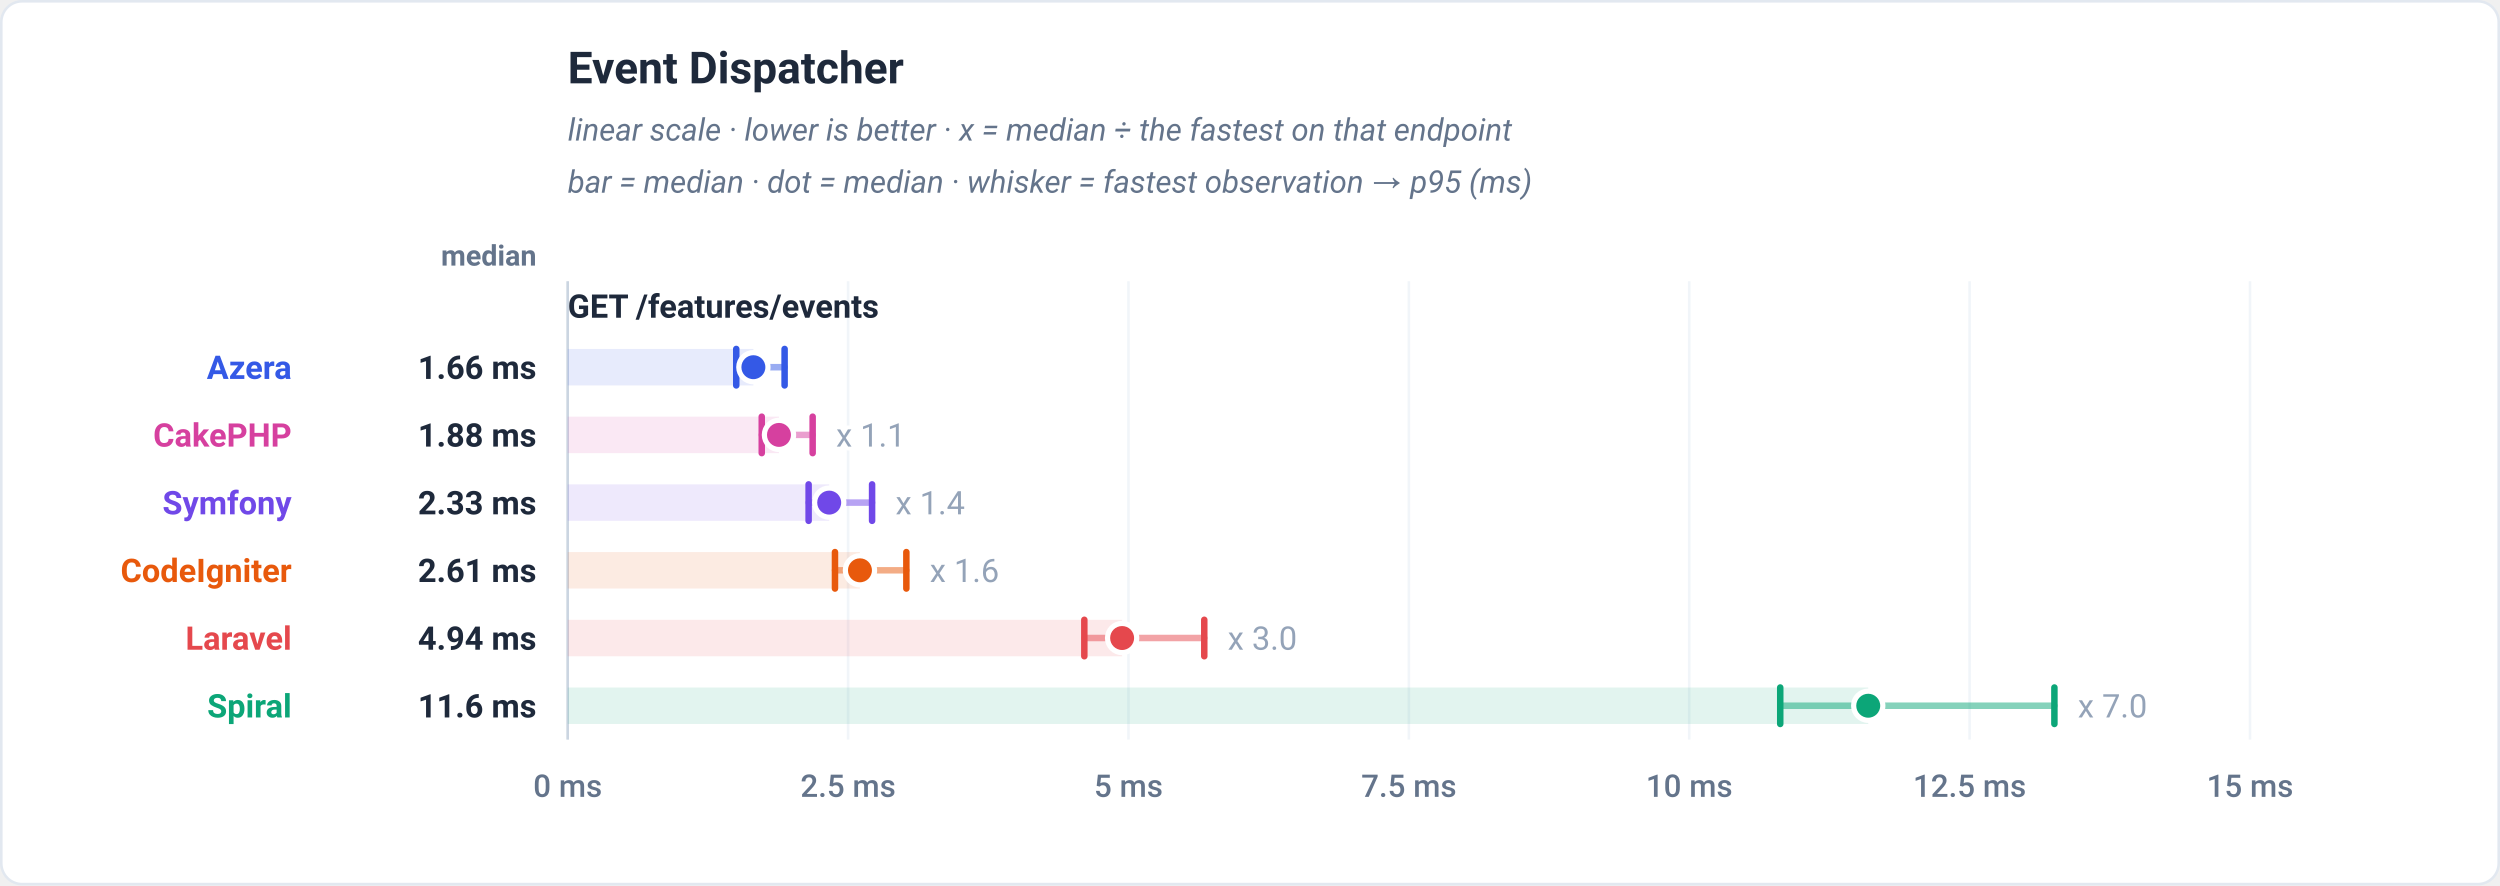
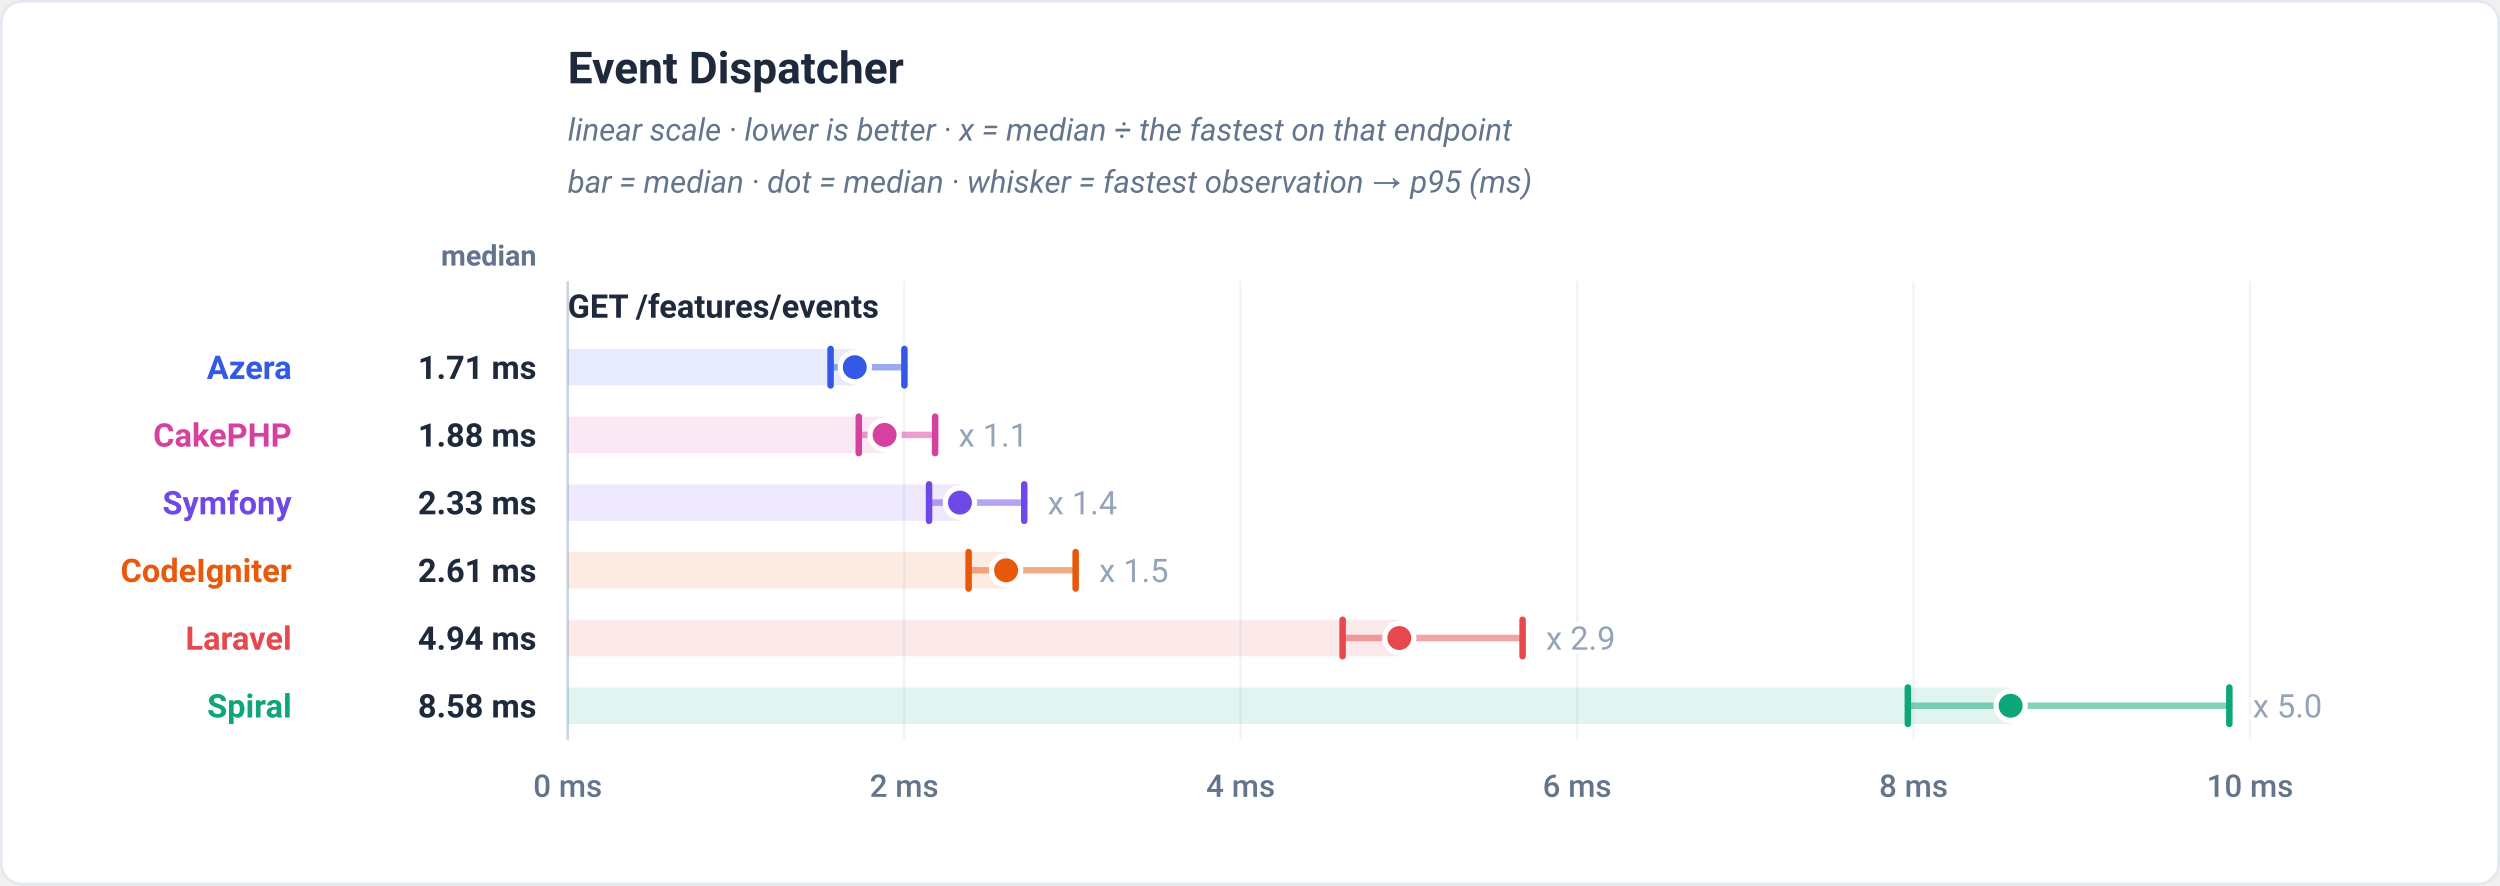
<svg xmlns="http://www.w3.org/2000/svg" viewBox="0 0 960 340" width="960" height="340" role="img" font-family="-apple-system,BlinkMacSystemFont,'Segoe UI',Roboto,Helvetica,Arial,sans-serif">
  <rect x="0.5" y="0.5" width="959" height="339" rx="8" fill="#ffffff" stroke="#e2e8f0" />
  <text x="218" y="32" font-family="-apple-system,BlinkMacSystemFont,'Segoe UI',Roboto,Helvetica,Arial,sans-serif" font-size="17" font-weight="700" fill="#1e293b" text-anchor="start">Event Dispatcher</text>
  <text x="218" y="54" font-family="-apple-system,BlinkMacSystemFont,'Segoe UI',Roboto,Helvetica,Arial,sans-serif" font-size="12" font-weight="400" fill="#64748b" text-anchor="start" font-style="italic">linear scale · lower is better · x = median ÷ the fastest on that endpoint</text>
  <text x="218" y="74" font-family="-apple-system,BlinkMacSystemFont,'Segoe UI',Roboto,Helvetica,Arial,sans-serif" font-size="12" font-weight="400" fill="#64748b" text-anchor="start" font-style="italic">bar = median · dot = median · whisker = fastest observation → p95 (ms)</text>
  <text x="206" y="102" font-family="-apple-system,BlinkMacSystemFont,'Segoe UI',Roboto,Helvetica,Arial,sans-serif" font-size="11" font-weight="600" fill="#64748b" text-anchor="end">median</text>
  <line x1="218" y1="108" x2="218" y2="284" stroke="#f1f5f9" stroke-width="1" />
  <text x="218" y="306" font-family="-apple-system,BlinkMacSystemFont,'Segoe UI',Roboto,Helvetica,Arial,sans-serif" font-size="12" font-weight="500" fill="#64748b" text-anchor="middle">0 ms</text>
-   <line x1="325.67" y1="108" x2="325.67" y2="284" stroke="#f1f5f9" stroke-width="1" />
-   <text x="325.67" y="306" font-family="-apple-system,BlinkMacSystemFont,'Segoe UI',Roboto,Helvetica,Arial,sans-serif" font-size="12" font-weight="500" fill="#64748b" text-anchor="middle">2.5 ms</text>
-   <line x1="433.33" y1="108" x2="433.33" y2="284" stroke="#f1f5f9" stroke-width="1" />
-   <text x="433.33" y="306" font-family="-apple-system,BlinkMacSystemFont,'Segoe UI',Roboto,Helvetica,Arial,sans-serif" font-size="12" font-weight="500" fill="#64748b" text-anchor="middle">5 ms</text>
-   <line x1="541" y1="108" x2="541" y2="284" stroke="#f1f5f9" stroke-width="1" />
-   <text x="541" y="306" font-family="-apple-system,BlinkMacSystemFont,'Segoe UI',Roboto,Helvetica,Arial,sans-serif" font-size="12" font-weight="500" fill="#64748b" text-anchor="middle">7.5 ms</text>
-   <line x1="648.67" y1="108" x2="648.67" y2="284" stroke="#f1f5f9" stroke-width="1" />
-   <text x="648.67" y="306" font-family="-apple-system,BlinkMacSystemFont,'Segoe UI',Roboto,Helvetica,Arial,sans-serif" font-size="12" font-weight="500" fill="#64748b" text-anchor="middle">10 ms</text>
-   <line x1="756.33" y1="108" x2="756.33" y2="284" stroke="#f1f5f9" stroke-width="1" />
-   <text x="756.33" y="306" font-family="-apple-system,BlinkMacSystemFont,'Segoe UI',Roboto,Helvetica,Arial,sans-serif" font-size="12" font-weight="500" fill="#64748b" text-anchor="middle">12.5 ms</text>
+   <line x1="347.2" y1="108" x2="347.2" y2="284" stroke="#f1f5f9" stroke-width="1" />
+   <text x="347.2" y="306" font-family="-apple-system,BlinkMacSystemFont,'Segoe UI',Roboto,Helvetica,Arial,sans-serif" font-size="12" font-weight="500" fill="#64748b" text-anchor="middle">2 ms</text>
+   <line x1="476.4" y1="108" x2="476.4" y2="284" stroke="#f1f5f9" stroke-width="1" />
+   <text x="476.4" y="306" font-family="-apple-system,BlinkMacSystemFont,'Segoe UI',Roboto,Helvetica,Arial,sans-serif" font-size="12" font-weight="500" fill="#64748b" text-anchor="middle">4 ms</text>
+   <line x1="605.6" y1="108" x2="605.6" y2="284" stroke="#f1f5f9" stroke-width="1" />
+   <text x="605.6" y="306" font-family="-apple-system,BlinkMacSystemFont,'Segoe UI',Roboto,Helvetica,Arial,sans-serif" font-size="12" font-weight="500" fill="#64748b" text-anchor="middle">6 ms</text>
+   <line x1="734.8" y1="108" x2="734.8" y2="284" stroke="#f1f5f9" stroke-width="1" />
+   <text x="734.8" y="306" font-family="-apple-system,BlinkMacSystemFont,'Segoe UI',Roboto,Helvetica,Arial,sans-serif" font-size="12" font-weight="500" fill="#64748b" text-anchor="middle">8 ms</text>
  <line x1="864" y1="108" x2="864" y2="284" stroke="#f1f5f9" stroke-width="1" />
-   <text x="864" y="306" font-family="-apple-system,BlinkMacSystemFont,'Segoe UI',Roboto,Helvetica,Arial,sans-serif" font-size="12" font-weight="500" fill="#64748b" text-anchor="middle">15 ms</text>
+   <text x="864" y="306" font-family="-apple-system,BlinkMacSystemFont,'Segoe UI',Roboto,Helvetica,Arial,sans-serif" font-size="12" font-weight="500" fill="#64748b" text-anchor="middle">10 ms</text>
  <line x1="218" y1="108" x2="218" y2="284" stroke="#cbd5e1" stroke-width="1" />
  <text x="218" y="122" font-family="-apple-system,BlinkMacSystemFont,'Segoe UI',Roboto,Helvetica,Arial,sans-serif" font-size="12.5" font-weight="700" fill="#1e293b" text-anchor="start">GET /features/events</text>
-   <rect x="218" y="134" width="71.3" height="14" fill="#3459e6" fill-opacity="0.12" />
-   <line x1="282.72" y1="141" x2="301.29" y2="141" stroke="#3459e6" stroke-width="2.5" stroke-linecap="round" opacity="0.5" />
-   <line x1="282.72" y1="134" x2="282.72" y2="148" stroke="#3459e6" stroke-width="2.5" stroke-linecap="round" />
-   <line x1="301.29" y1="134" x2="301.29" y2="148" stroke="#3459e6" stroke-width="2.5" stroke-linecap="round" />
-   <circle cx="289.3" cy="141" r="5.6" fill="#3459e6" stroke="#ffffff" stroke-width="2" />
+   <rect x="218" y="134" width="110.23" height="14" fill="#3459e6" fill-opacity="0.12" />
+   <line x1="318.94" y1="141" x2="347.29" y2="141" stroke="#3459e6" stroke-width="2.5" stroke-linecap="round" opacity="0.5" />
+   <line x1="318.94" y1="134" x2="318.94" y2="148" stroke="#3459e6" stroke-width="2.5" stroke-linecap="round" />
+   <line x1="347.29" y1="134" x2="347.29" y2="148" stroke="#3459e6" stroke-width="2.5" stroke-linecap="round" />
+   <circle cx="328.23" cy="141" r="5.6" fill="#3459e6" stroke="#ffffff" stroke-width="2" />
  <text x="112" y="145.5" font-family="-apple-system,BlinkMacSystemFont,'Segoe UI',Roboto,Helvetica,Arial,sans-serif" font-size="12.5" font-weight="700" fill="#3459e6" text-anchor="end">Azera</text>
-   <text x="206" y="145.5" font-family="-apple-system,BlinkMacSystemFont,'Segoe UI',Roboto,Helvetica,Arial,sans-serif" font-size="12.5" font-weight="700" fill="#1e293b" text-anchor="end">1.66 ms</text>
-   <rect x="218" y="160" width="81.12" height="14" fill="#d6409f" fill-opacity="0.12" />
-   <line x1="292.51" y1="167" x2="312.06" y2="167" stroke="#d6409f" stroke-width="2.5" stroke-linecap="round" opacity="0.5" />
-   <line x1="292.51" y1="160" x2="292.51" y2="174" stroke="#d6409f" stroke-width="2.5" stroke-linecap="round" />
-   <line x1="312.06" y1="160" x2="312.06" y2="174" stroke="#d6409f" stroke-width="2.5" stroke-linecap="round" />
-   <circle cx="299.12" cy="167" r="5.6" fill="#d6409f" stroke="#ffffff" stroke-width="2" />
-   <text x="321.06" y="171.5" font-family="-apple-system,BlinkMacSystemFont,'Segoe UI',Roboto,Helvetica,Arial,sans-serif" font-size="12.5" font-weight="400" fill="#94a3b8" text-anchor="start" stroke="#ffffff" stroke-width="3" paint-order="stroke" stroke-linejoin="round">x 1.1</text>
+   <text x="206" y="145.5" font-family="-apple-system,BlinkMacSystemFont,'Segoe UI',Roboto,Helvetica,Arial,sans-serif" font-size="12.5" font-weight="700" fill="#1e293b" text-anchor="end">1.71 ms</text>
+   <rect x="218" y="160" width="121.68" height="14" fill="#d6409f" fill-opacity="0.12" />
+   <line x1="329.77" y1="167" x2="359.09" y2="167" stroke="#d6409f" stroke-width="2.5" stroke-linecap="round" opacity="0.5" />
+   <line x1="329.77" y1="160" x2="329.77" y2="174" stroke="#d6409f" stroke-width="2.5" stroke-linecap="round" />
+   <line x1="359.09" y1="160" x2="359.09" y2="174" stroke="#d6409f" stroke-width="2.5" stroke-linecap="round" />
+   <circle cx="339.68" cy="167" r="5.6" fill="#d6409f" stroke="#ffffff" stroke-width="2" />
+   <text x="368.09" y="171.5" font-family="-apple-system,BlinkMacSystemFont,'Segoe UI',Roboto,Helvetica,Arial,sans-serif" font-size="12.5" font-weight="400" fill="#94a3b8" text-anchor="start" stroke="#ffffff" stroke-width="3" paint-order="stroke" stroke-linejoin="round">x 1.1</text>
  <text x="112" y="171.5" font-family="-apple-system,BlinkMacSystemFont,'Segoe UI',Roboto,Helvetica,Arial,sans-serif" font-size="12.5" font-weight="700" fill="#d6409f" text-anchor="end">CakePHP</text>
  <text x="206" y="171.5" font-family="-apple-system,BlinkMacSystemFont,'Segoe UI',Roboto,Helvetica,Arial,sans-serif" font-size="12.5" font-weight="700" fill="#1e293b" text-anchor="end">1.88 ms</text>
-   <rect x="218" y="186" width="100.41" height="14" fill="#7048e8" fill-opacity="0.12" />
-   <line x1="310.51" y1="193" x2="334.88" y2="193" stroke="#7048e8" stroke-width="2.5" stroke-linecap="round" opacity="0.5" />
-   <line x1="310.51" y1="186" x2="310.51" y2="200" stroke="#7048e8" stroke-width="2.5" stroke-linecap="round" />
-   <line x1="334.88" y1="186" x2="334.88" y2="200" stroke="#7048e8" stroke-width="2.5" stroke-linecap="round" />
-   <circle cx="318.41" cy="193" r="5.6" fill="#7048e8" stroke="#ffffff" stroke-width="2" />
-   <text x="343.88" y="197.5" font-family="-apple-system,BlinkMacSystemFont,'Segoe UI',Roboto,Helvetica,Arial,sans-serif" font-size="12.5" font-weight="400" fill="#94a3b8" text-anchor="start" stroke="#ffffff" stroke-width="3" paint-order="stroke" stroke-linejoin="round">x 1.4</text>
+   <rect x="218" y="186" width="150.62" height="14" fill="#7048e8" fill-opacity="0.12" />
+   <line x1="356.76" y1="193" x2="393.31" y2="193" stroke="#7048e8" stroke-width="2.5" stroke-linecap="round" opacity="0.5" />
+   <line x1="356.76" y1="186" x2="356.76" y2="200" stroke="#7048e8" stroke-width="2.5" stroke-linecap="round" />
+   <line x1="393.31" y1="186" x2="393.31" y2="200" stroke="#7048e8" stroke-width="2.5" stroke-linecap="round" />
+   <circle cx="368.62" cy="193" r="5.6" fill="#7048e8" stroke="#ffffff" stroke-width="2" />
+   <text x="402.31" y="197.5" font-family="-apple-system,BlinkMacSystemFont,'Segoe UI',Roboto,Helvetica,Arial,sans-serif" font-size="12.5" font-weight="400" fill="#94a3b8" text-anchor="start" stroke="#ffffff" stroke-width="3" paint-order="stroke" stroke-linejoin="round">x 1.4</text>
  <text x="112" y="197.5" font-family="-apple-system,BlinkMacSystemFont,'Segoe UI',Roboto,Helvetica,Arial,sans-serif" font-size="12.5" font-weight="700" fill="#7048e8" text-anchor="end">Symfony</text>
  <text x="206" y="197.5" font-family="-apple-system,BlinkMacSystemFont,'Segoe UI',Roboto,Helvetica,Arial,sans-serif" font-size="12.5" font-weight="700" fill="#1e293b" text-anchor="end">2.33 ms</text>
-   <rect x="218" y="212" width="112.22" height="14" fill="#e8590c" fill-opacity="0.12" />
-   <line x1="320.63" y1="219" x2="348.04" y2="219" stroke="#e8590c" stroke-width="2.5" stroke-linecap="round" opacity="0.5" />
-   <line x1="320.63" y1="212" x2="320.63" y2="226" stroke="#e8590c" stroke-width="2.5" stroke-linecap="round" />
-   <line x1="348.04" y1="212" x2="348.04" y2="226" stroke="#e8590c" stroke-width="2.5" stroke-linecap="round" />
-   <circle cx="330.22" cy="219" r="5.6" fill="#e8590c" stroke="#ffffff" stroke-width="2" />
-   <text x="357.04" y="223.5" font-family="-apple-system,BlinkMacSystemFont,'Segoe UI',Roboto,Helvetica,Arial,sans-serif" font-size="12.5" font-weight="400" fill="#94a3b8" text-anchor="start" stroke="#ffffff" stroke-width="3" paint-order="stroke" stroke-linejoin="round">x 1.6</text>
+   <rect x="218" y="212" width="168.34" height="14" fill="#e8590c" fill-opacity="0.12" />
+   <line x1="371.95" y1="219" x2="413.05" y2="219" stroke="#e8590c" stroke-width="2.5" stroke-linecap="round" opacity="0.5" />
+   <line x1="371.95" y1="212" x2="371.95" y2="226" stroke="#e8590c" stroke-width="2.5" stroke-linecap="round" />
+   <line x1="413.05" y1="212" x2="413.05" y2="226" stroke="#e8590c" stroke-width="2.5" stroke-linecap="round" />
+   <circle cx="386.34" cy="219" r="5.6" fill="#e8590c" stroke="#ffffff" stroke-width="2" />
+   <text x="422.05" y="223.5" font-family="-apple-system,BlinkMacSystemFont,'Segoe UI',Roboto,Helvetica,Arial,sans-serif" font-size="12.5" font-weight="400" fill="#94a3b8" text-anchor="start" stroke="#ffffff" stroke-width="3" paint-order="stroke" stroke-linejoin="round">x 1.5</text>
  <text x="112" y="223.5" font-family="-apple-system,BlinkMacSystemFont,'Segoe UI',Roboto,Helvetica,Arial,sans-serif" font-size="12.5" font-weight="700" fill="#e8590c" text-anchor="end">CodeIgniter</text>
  <text x="206" y="223.5" font-family="-apple-system,BlinkMacSystemFont,'Segoe UI',Roboto,Helvetica,Arial,sans-serif" font-size="12.5" font-weight="700" fill="#1e293b" text-anchor="end">2.61 ms</text>
-   <rect x="218" y="238" width="212.89" height="14" fill="#e5484d" fill-opacity="0.12" />
-   <line x1="416.38" y1="245" x2="462.44" y2="245" stroke="#e5484d" stroke-width="2.5" stroke-linecap="round" opacity="0.5" />
-   <line x1="416.38" y1="238" x2="416.38" y2="252" stroke="#e5484d" stroke-width="2.5" stroke-linecap="round" />
-   <line x1="462.44" y1="238" x2="462.44" y2="252" stroke="#e5484d" stroke-width="2.5" stroke-linecap="round" />
-   <circle cx="430.89" cy="245" r="5.6" fill="#e5484d" stroke="#ffffff" stroke-width="2" />
-   <text x="471.44" y="249.5" font-family="-apple-system,BlinkMacSystemFont,'Segoe UI',Roboto,Helvetica,Arial,sans-serif" font-size="12.5" font-weight="400" fill="#94a3b8" text-anchor="start" stroke="#ffffff" stroke-width="3" paint-order="stroke" stroke-linejoin="round">x 3.0</text>
+   <rect x="218" y="238" width="319.33" height="14" fill="#e5484d" fill-opacity="0.12" />
+   <line x1="515.56" y1="245" x2="584.67" y2="245" stroke="#e5484d" stroke-width="2.5" stroke-linecap="round" opacity="0.5" />
+   <line x1="515.56" y1="238" x2="515.56" y2="252" stroke="#e5484d" stroke-width="2.5" stroke-linecap="round" />
+   <line x1="584.67" y1="238" x2="584.67" y2="252" stroke="#e5484d" stroke-width="2.5" stroke-linecap="round" />
+   <circle cx="537.33" cy="245" r="5.6" fill="#e5484d" stroke="#ffffff" stroke-width="2" />
+   <text x="593.67" y="249.5" font-family="-apple-system,BlinkMacSystemFont,'Segoe UI',Roboto,Helvetica,Arial,sans-serif" font-size="12.5" font-weight="400" fill="#94a3b8" text-anchor="start" stroke="#ffffff" stroke-width="3" paint-order="stroke" stroke-linejoin="round">x 2.9</text>
  <text x="112" y="249.5" font-family="-apple-system,BlinkMacSystemFont,'Segoe UI',Roboto,Helvetica,Arial,sans-serif" font-size="12.5" font-weight="700" fill="#e5484d" text-anchor="end">Laravel</text>
  <text x="206" y="249.5" font-family="-apple-system,BlinkMacSystemFont,'Segoe UI',Roboto,Helvetica,Arial,sans-serif" font-size="12.5" font-weight="700" fill="#1e293b" text-anchor="end">4.94 ms</text>
-   <rect x="218" y="264" width="499.4" height="14" fill="#0ca678" fill-opacity="0.12" />
-   <line x1="683.61" y1="271" x2="788.89" y2="271" stroke="#0ca678" stroke-width="2.5" stroke-linecap="round" opacity="0.5" />
-   <line x1="683.61" y1="264" x2="683.61" y2="278" stroke="#0ca678" stroke-width="2.5" stroke-linecap="round" />
-   <line x1="788.89" y1="264" x2="788.89" y2="278" stroke="#0ca678" stroke-width="2.5" stroke-linecap="round" />
-   <circle cx="717.4" cy="271" r="5.6" fill="#0ca678" stroke="#ffffff" stroke-width="2" />
-   <text x="797.89" y="275.5" font-family="-apple-system,BlinkMacSystemFont,'Segoe UI',Roboto,Helvetica,Arial,sans-serif" font-size="12.5" font-weight="400" fill="#94a3b8" text-anchor="start" stroke="#ffffff" stroke-width="3" paint-order="stroke" stroke-linejoin="round">x 7.0</text>
+   <rect x="218" y="264" width="554.07" height="14" fill="#0ca678" fill-opacity="0.12" />
+   <line x1="732.62" y1="271" x2="856.07" y2="271" stroke="#0ca678" stroke-width="2.5" stroke-linecap="round" opacity="0.5" />
+   <line x1="732.62" y1="264" x2="732.62" y2="278" stroke="#0ca678" stroke-width="2.5" stroke-linecap="round" />
+   <line x1="856.07" y1="264" x2="856.07" y2="278" stroke="#0ca678" stroke-width="2.5" stroke-linecap="round" />
+   <circle cx="772.07" cy="271" r="5.6" fill="#0ca678" stroke="#ffffff" stroke-width="2" />
+   <text x="865.07" y="275.5" font-family="-apple-system,BlinkMacSystemFont,'Segoe UI',Roboto,Helvetica,Arial,sans-serif" font-size="12.5" font-weight="400" fill="#94a3b8" text-anchor="start" stroke="#ffffff" stroke-width="3" paint-order="stroke" stroke-linejoin="round">x 5.0</text>
  <text x="112" y="275.5" font-family="-apple-system,BlinkMacSystemFont,'Segoe UI',Roboto,Helvetica,Arial,sans-serif" font-size="12.5" font-weight="700" fill="#0ca678" text-anchor="end">Spiral</text>
-   <text x="206" y="275.5" font-family="-apple-system,BlinkMacSystemFont,'Segoe UI',Roboto,Helvetica,Arial,sans-serif" font-size="12.5" font-weight="700" fill="#1e293b" text-anchor="end">11.6 ms</text>
+   <text x="206" y="275.5" font-family="-apple-system,BlinkMacSystemFont,'Segoe UI',Roboto,Helvetica,Arial,sans-serif" font-size="12.5" font-weight="700" fill="#1e293b" text-anchor="end">8.58 ms</text>
</svg>
